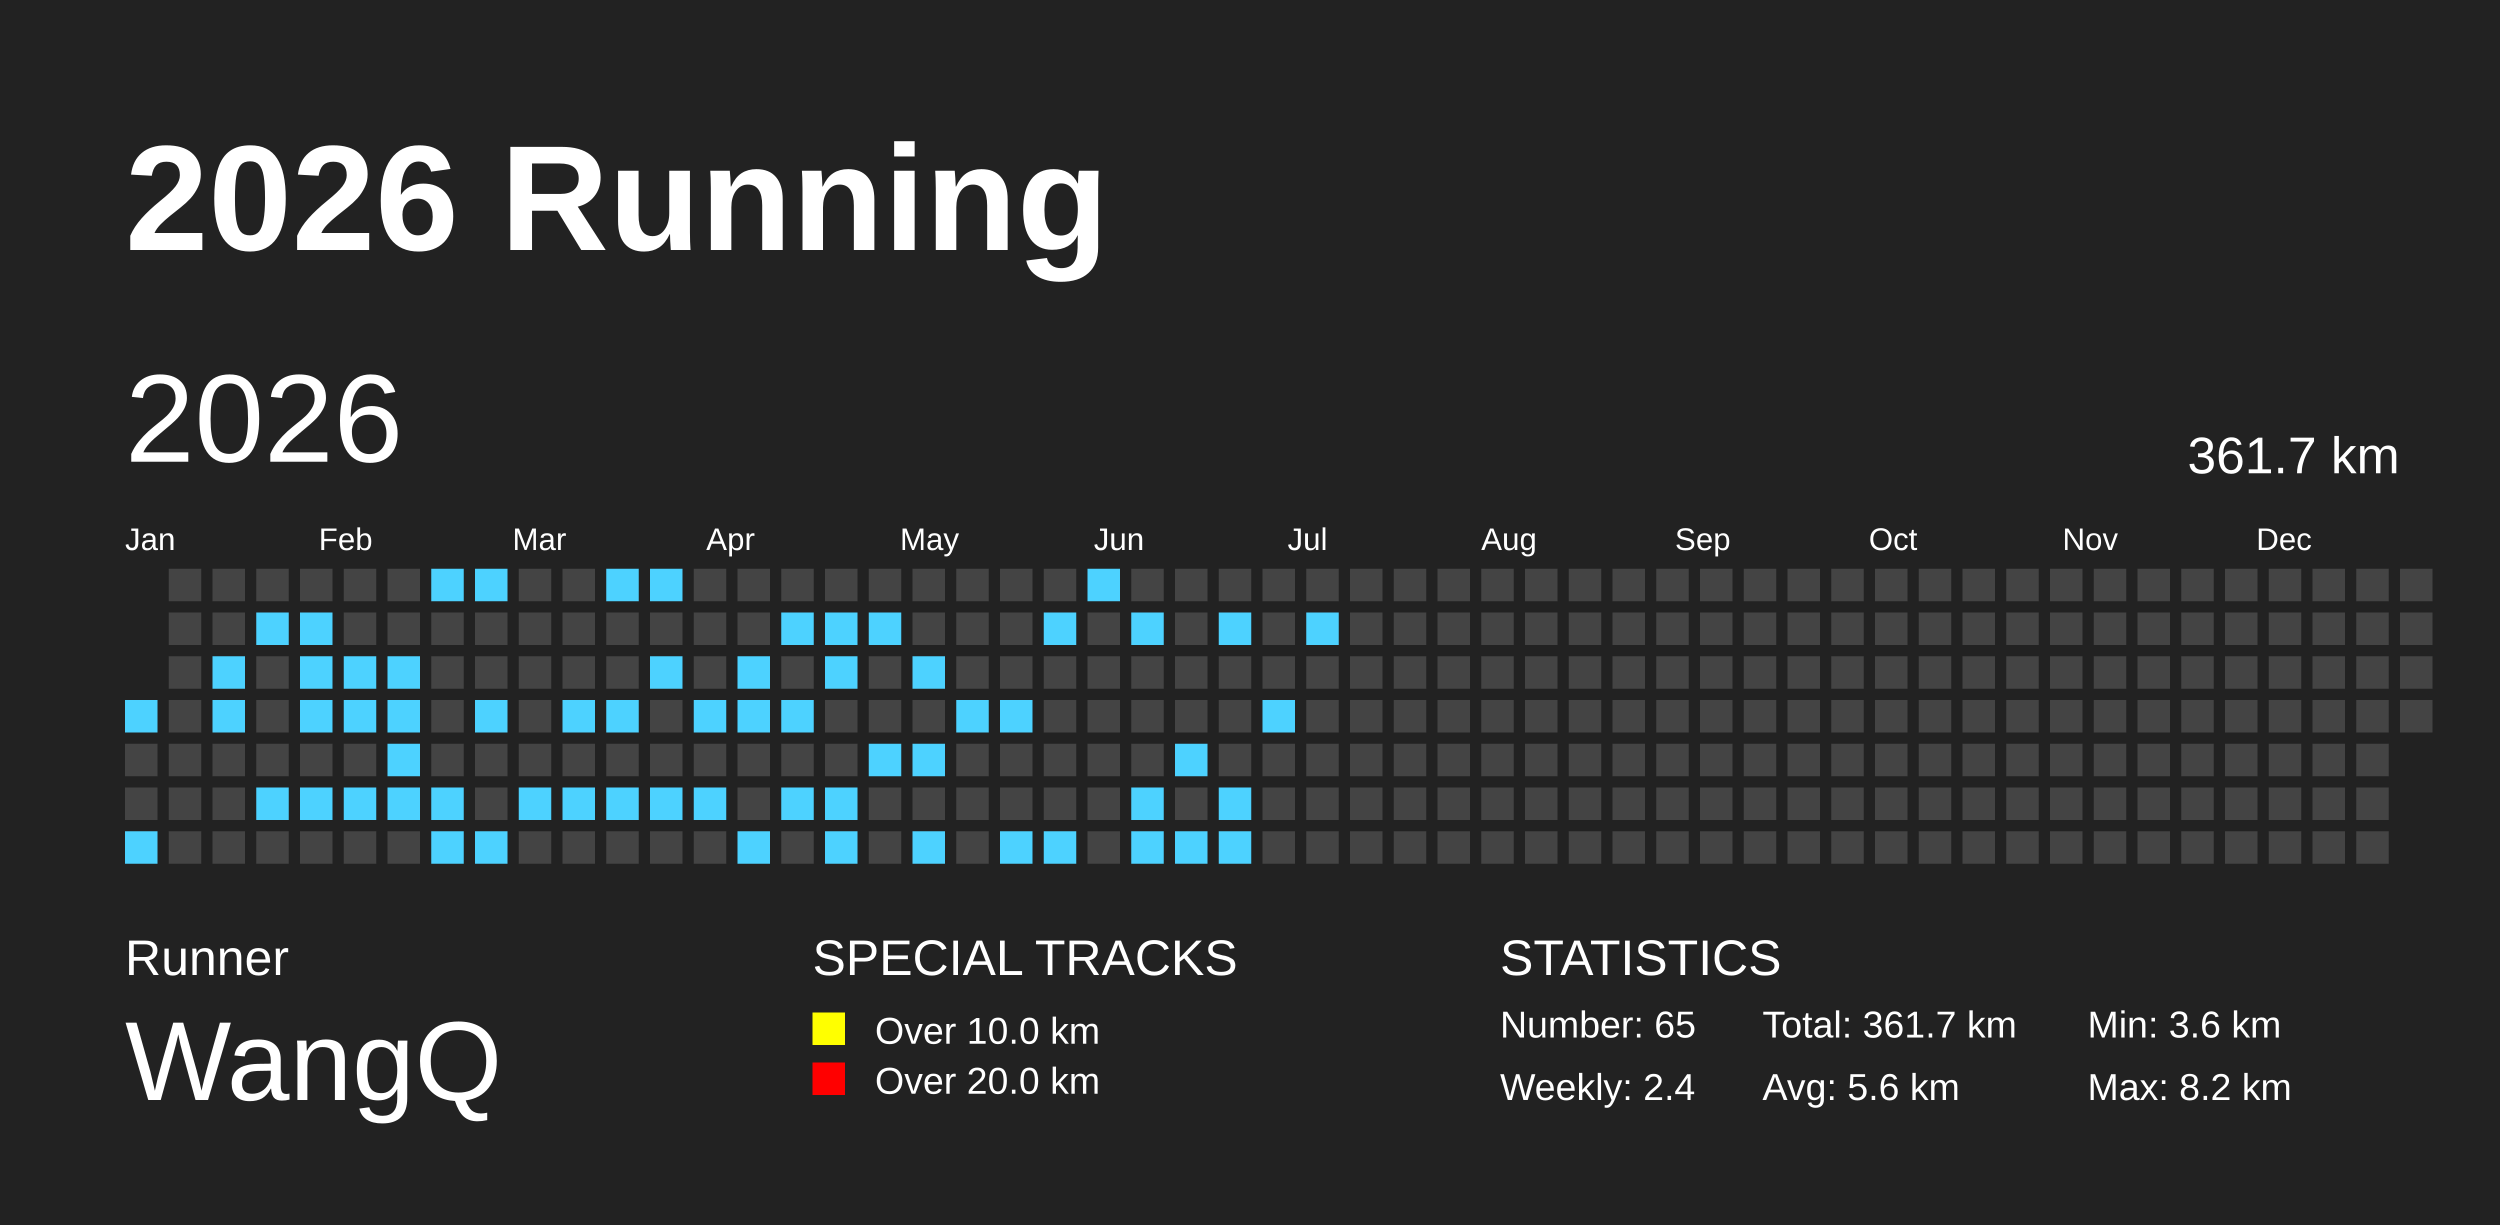
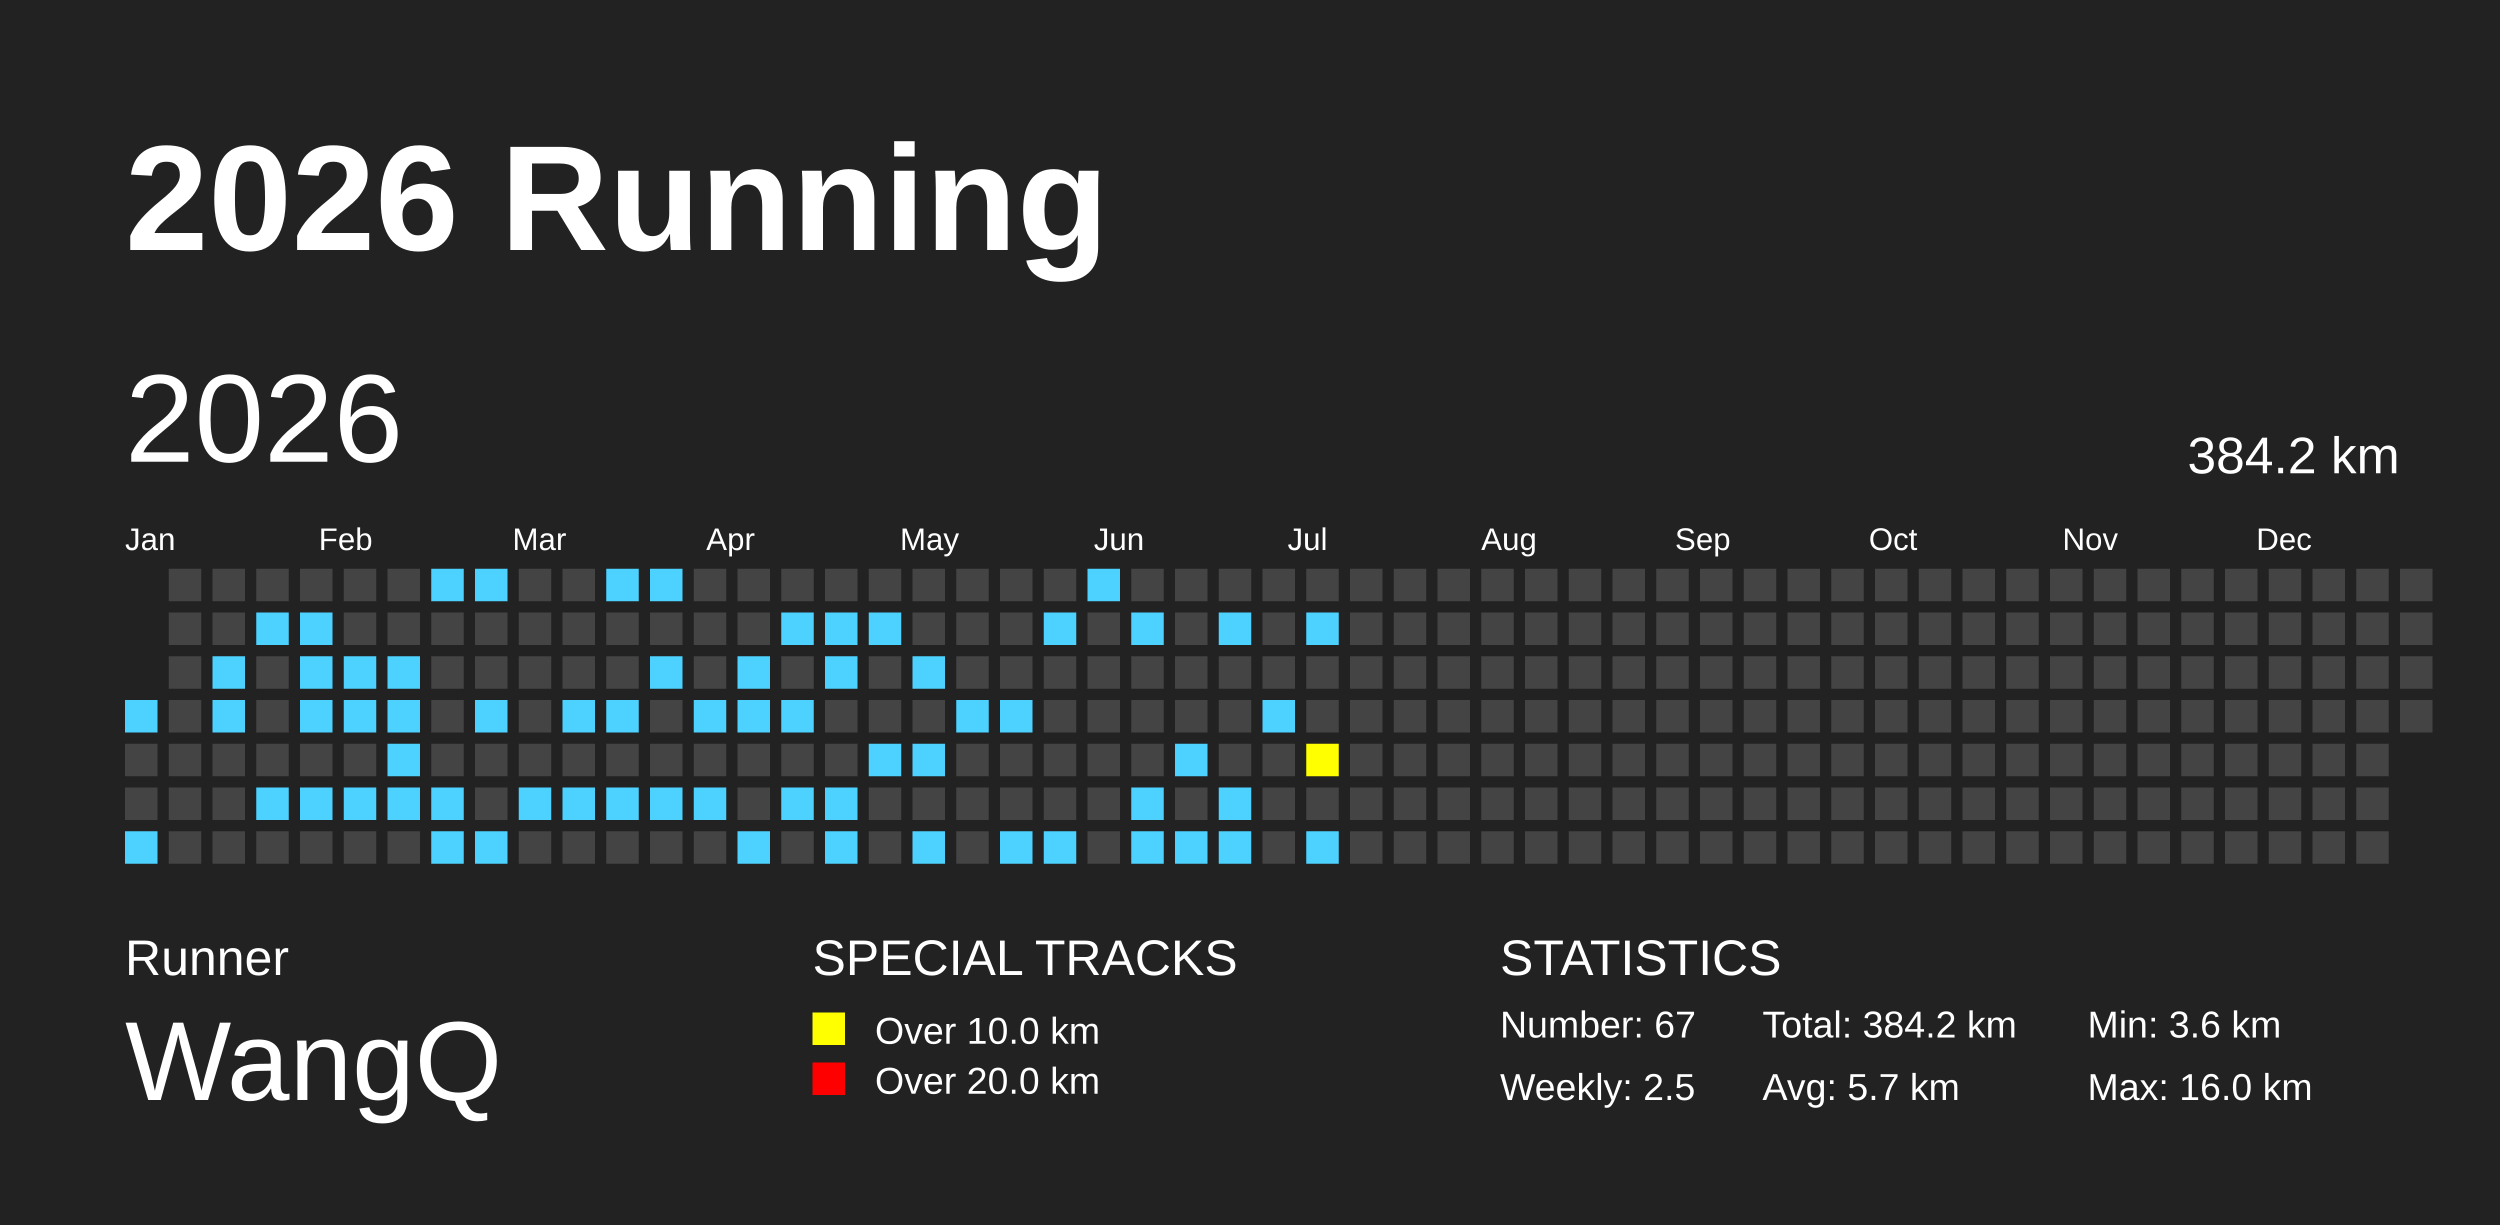
<svg xmlns="http://www.w3.org/2000/svg" baseProfile="full" height="98mm" version="1.1" viewBox="0,0,200,98" width="200mm">
  <defs />
  <rect fill="#222222" height="98" width="200" x="0" y="0" />
  <text fill="#FFFFFF" style="font-size:12px; font-family:Arial; font-weight:bold;" x="10" y="20">2026 Running</text>
  <text fill="#FFFFFF" style="font-size:4px; font-family:Arial" x="10" y="78">Runner</text>
  <text fill="#FFFFFF" style="font-size:9px; font-family:Arial" x="10" y="88">WangQ</text>
  <text fill="#FFFFFF" style="font-size:4px; font-family:Arial" x="65" y="78">SPECIAL TRACKS</text>
  <rect fill="yellow" height="2.6" width="2.6" x="65" y="81" />
  <text fill="#FFFFFF" style="font-size:3px; font-family:Arial" x="70" y="83.5">Over 10.0 km</text>
  <rect fill="red" height="2.6" width="2.6" x="65" y="85" />
  <text fill="#FFFFFF" style="font-size:3px; font-family:Arial" x="70" y="87.5">Over 20.0 km</text>
  <text fill="#FFFFFF" style="font-size:4px; font-family:Arial" x="120" y="78">STATISTICS</text>
-   <text fill="#FFFFFF" style="font-size:3px; font-family:Arial" x="120" y="83">Number: 65</text>
-   <text fill="#FFFFFF" style="font-size:3px; font-family:Arial" x="120" y="88">Weekly: 2.4</text>
-   <text fill="#FFFFFF" style="font-size:3px; font-family:Arial" x="141" y="83">Total: 361.7 km</text>
-   <text fill="#FFFFFF" style="font-size:3px; font-family:Arial" x="141" y="88">Avg: 5.6 km</text>
+   <text fill="#FFFFFF" style="font-size:3px; font-family:Arial" x="120" y="83">Number: 67</text>
+   <text fill="#FFFFFF" style="font-size:3px; font-family:Arial" x="120" y="88">Weekly: 2.5</text>
+   <text fill="#FFFFFF" style="font-size:3px; font-family:Arial" x="141" y="83">Total: 384.2 km</text>
+   <text fill="#FFFFFF" style="font-size:3px; font-family:Arial" x="141" y="88">Avg: 5.7 km</text>
  <text fill="#FFFFFF" style="font-size:3px; font-family:Arial" x="167" y="83">Min: 3.6 km</text>
-   <text fill="#FFFFFF" style="font-size:3px; font-family:Arial" x="167" y="88">Max: 8.2 km</text>
+   <text fill="#FFFFFF" style="font-size:3px; font-family:Arial" x="167" y="88">Max: 16.0 km</text>
  <text dominant-baseline="hanging" fill="#FFFFFF" style="font-size:10.0px; font-family:Arial;" x="10" y="30">2026</text>
-   <text dominant-baseline="hanging" fill="#FFFFFF" style="font-size:4.125px; font-family:Arial;" x="175" y="35">361.7 km</text>
+   <text dominant-baseline="hanging" fill="#FFFFFF" style="font-size:4.125px; font-family:Arial;" x="175" y="35">384.2 km</text>
  <text fill="#FFFFFF" style="font-size:2.5px; font-family:Arial" x="10.0" y="44">Jan</text>
  <text fill="#FFFFFF" style="font-size:2.5px; font-family:Arial" x="25.5" y="44">Feb</text>
  <text fill="#FFFFFF" style="font-size:2.5px; font-family:Arial" x="41.0" y="44">Mar</text>
  <text fill="#FFFFFF" style="font-size:2.5px; font-family:Arial" x="56.5" y="44">Apr</text>
  <text fill="#FFFFFF" style="font-size:2.5px; font-family:Arial" x="72.0" y="44">May</text>
  <text fill="#FFFFFF" style="font-size:2.5px; font-family:Arial" x="87.5" y="44">Jun</text>
  <text fill="#FFFFFF" style="font-size:2.5px; font-family:Arial" x="103.0" y="44">Jul</text>
  <text fill="#FFFFFF" style="font-size:2.5px; font-family:Arial" x="118.5" y="44">Aug</text>
  <text fill="#FFFFFF" style="font-size:2.5px; font-family:Arial" x="134.0" y="44">Sep</text>
  <text fill="#FFFFFF" style="font-size:2.5px; font-family:Arial" x="149.5" y="44">Oct</text>
  <text fill="#FFFFFF" style="font-size:2.5px; font-family:Arial" x="165.0" y="44">Nov</text>
  <text fill="#FFFFFF" style="font-size:2.5px; font-family:Arial" x="180.5" y="44">Dec</text>
  <rect fill="#4DD2FF" height="2.6" width="2.6" x="10.0" y="56.0" />
  <rect fill="#444444" height="2.6" width="2.6" x="10.0" y="59.5" />
  <rect fill="#444444" height="2.6" width="2.6" x="10.0" y="63.0" />
  <rect fill="#4DD2FF" height="2.6" width="2.6" x="10.0" y="66.5" />
  <rect fill="#444444" height="2.6" width="2.6" x="13.5" y="45.5" />
  <rect fill="#444444" height="2.6" width="2.6" x="13.5" y="49.0" />
  <rect fill="#444444" height="2.6" width="2.6" x="13.5" y="52.5" />
  <rect fill="#444444" height="2.6" width="2.6" x="13.5" y="56.0" />
  <rect fill="#444444" height="2.6" width="2.6" x="13.5" y="59.5" />
  <rect fill="#444444" height="2.6" width="2.6" x="13.5" y="63.0" />
  <rect fill="#444444" height="2.6" width="2.6" x="13.5" y="66.5" />
  <rect fill="#444444" height="2.6" width="2.6" x="17.0" y="45.5" />
  <rect fill="#444444" height="2.6" width="2.6" x="17.0" y="49.0" />
  <rect fill="#4DD2FF" height="2.6" width="2.6" x="17.0" y="52.5" />
  <rect fill="#4DD2FF" height="2.6" width="2.6" x="17.0" y="56.0" />
  <rect fill="#444444" height="2.6" width="2.6" x="17.0" y="59.5" />
  <rect fill="#444444" height="2.6" width="2.6" x="17.0" y="63.0" />
  <rect fill="#444444" height="2.6" width="2.6" x="17.0" y="66.5" />
  <rect fill="#444444" height="2.6" width="2.6" x="20.5" y="45.5" />
  <rect fill="#4DD2FF" height="2.6" width="2.6" x="20.5" y="49.0" />
  <rect fill="#444444" height="2.6" width="2.6" x="20.5" y="52.5" />
  <rect fill="#444444" height="2.6" width="2.6" x="20.5" y="56.0" />
  <rect fill="#444444" height="2.6" width="2.6" x="20.5" y="59.5" />
  <rect fill="#4DD2FF" height="2.6" width="2.6" x="20.5" y="63.0" />
  <rect fill="#444444" height="2.6" width="2.6" x="20.5" y="66.5" />
  <rect fill="#444444" height="2.6" width="2.6" x="24.0" y="45.5" />
  <rect fill="#4DD2FF" height="2.6" width="2.6" x="24.0" y="49.0" />
  <rect fill="#4DD2FF" height="2.6" width="2.6" x="24.0" y="52.5" />
  <rect fill="#4DD2FF" height="2.6" width="2.6" x="24.0" y="56.0" />
  <rect fill="#444444" height="2.6" width="2.6" x="24.0" y="59.5" />
  <rect fill="#4DD2FF" height="2.6" width="2.6" x="24.0" y="63.0" />
  <rect fill="#444444" height="2.6" width="2.6" x="24.0" y="66.5" />
  <rect fill="#444444" height="2.6" width="2.6" x="27.5" y="45.5" />
  <rect fill="#444444" height="2.6" width="2.6" x="27.5" y="49.0" />
  <rect fill="#4DD2FF" height="2.6" width="2.6" x="27.5" y="52.5" />
  <rect fill="#4DD2FF" height="2.6" width="2.6" x="27.5" y="56.0" />
  <rect fill="#444444" height="2.6" width="2.6" x="27.5" y="59.5" />
  <rect fill="#4DD2FF" height="2.6" width="2.6" x="27.5" y="63.0" />
  <rect fill="#444444" height="2.6" width="2.6" x="27.5" y="66.5" />
  <rect fill="#444444" height="2.6" width="2.6" x="31.0" y="45.5" />
  <rect fill="#444444" height="2.6" width="2.6" x="31.0" y="49.0" />
  <rect fill="#4DD2FF" height="2.6" width="2.6" x="31.0" y="52.5" />
  <rect fill="#4DD2FF" height="2.6" width="2.6" x="31.0" y="56.0" />
  <rect fill="#4DD2FF" height="2.6" width="2.6" x="31.0" y="59.5" />
  <rect fill="#4DD2FF" height="2.6" width="2.6" x="31.0" y="63.0" />
  <rect fill="#444444" height="2.6" width="2.6" x="31.0" y="66.5" />
  <rect fill="#4DD2FF" height="2.6" width="2.6" x="34.5" y="45.5" />
  <rect fill="#444444" height="2.6" width="2.6" x="34.5" y="49.0" />
  <rect fill="#444444" height="2.6" width="2.6" x="34.5" y="52.5" />
  <rect fill="#444444" height="2.6" width="2.6" x="34.5" y="56.0" />
  <rect fill="#444444" height="2.6" width="2.6" x="34.5" y="59.5" />
  <rect fill="#4DD2FF" height="2.6" width="2.6" x="34.5" y="63.0" />
  <rect fill="#4DD2FF" height="2.6" width="2.6" x="34.5" y="66.5" />
  <rect fill="#4DD2FF" height="2.6" width="2.6" x="38.0" y="45.5" />
  <rect fill="#444444" height="2.6" width="2.6" x="38.0" y="49.0" />
  <rect fill="#444444" height="2.6" width="2.6" x="38.0" y="52.5" />
  <rect fill="#4DD2FF" height="2.6" width="2.6" x="38.0" y="56.0" />
  <rect fill="#444444" height="2.6" width="2.6" x="38.0" y="59.5" />
  <rect fill="#444444" height="2.6" width="2.6" x="38.0" y="63.0" />
  <rect fill="#4DD2FF" height="2.6" width="2.6" x="38.0" y="66.5" />
  <rect fill="#444444" height="2.6" width="2.6" x="41.5" y="45.5" />
  <rect fill="#444444" height="2.6" width="2.6" x="41.5" y="49.0" />
  <rect fill="#444444" height="2.6" width="2.6" x="41.5" y="52.5" />
  <rect fill="#444444" height="2.6" width="2.6" x="41.5" y="56.0" />
  <rect fill="#444444" height="2.6" width="2.6" x="41.5" y="59.5" />
  <rect fill="#4DD2FF" height="2.6" width="2.6" x="41.5" y="63.0" />
  <rect fill="#444444" height="2.6" width="2.6" x="41.5" y="66.5" />
  <rect fill="#444444" height="2.6" width="2.6" x="45.0" y="45.5" />
  <rect fill="#444444" height="2.6" width="2.6" x="45.0" y="49.0" />
  <rect fill="#444444" height="2.6" width="2.6" x="45.0" y="52.5" />
  <rect fill="#4DD2FF" height="2.6" width="2.6" x="45.0" y="56.0" />
  <rect fill="#444444" height="2.6" width="2.6" x="45.0" y="59.5" />
  <rect fill="#4DD2FF" height="2.6" width="2.6" x="45.0" y="63.0" />
  <rect fill="#444444" height="2.6" width="2.6" x="45.0" y="66.5" />
  <rect fill="#4DD2FF" height="2.6" width="2.6" x="48.5" y="45.5" />
  <rect fill="#444444" height="2.6" width="2.6" x="48.5" y="49.0" />
  <rect fill="#444444" height="2.6" width="2.6" x="48.5" y="52.5" />
  <rect fill="#4DD2FF" height="2.6" width="2.6" x="48.5" y="56.0" />
  <rect fill="#444444" height="2.6" width="2.6" x="48.5" y="59.5" />
  <rect fill="#4DD2FF" height="2.6" width="2.6" x="48.5" y="63.0" />
  <rect fill="#444444" height="2.6" width="2.6" x="48.5" y="66.5" />
  <rect fill="#4DD2FF" height="2.6" width="2.6" x="52.0" y="45.5" />
  <rect fill="#444444" height="2.6" width="2.6" x="52.0" y="49.0" />
  <rect fill="#4DD2FF" height="2.6" width="2.6" x="52.0" y="52.5" />
  <rect fill="#444444" height="2.6" width="2.6" x="52.0" y="56.0" />
  <rect fill="#444444" height="2.6" width="2.6" x="52.0" y="59.5" />
  <rect fill="#4DD2FF" height="2.6" width="2.6" x="52.0" y="63.0" />
  <rect fill="#444444" height="2.6" width="2.6" x="52.0" y="66.5" />
  <rect fill="#444444" height="2.6" width="2.6" x="55.5" y="45.5" />
  <rect fill="#444444" height="2.6" width="2.6" x="55.5" y="49.0" />
  <rect fill="#444444" height="2.6" width="2.6" x="55.5" y="52.5" />
  <rect fill="#4DD2FF" height="2.6" width="2.6" x="55.5" y="56.0" />
  <rect fill="#444444" height="2.6" width="2.6" x="55.5" y="59.5" />
  <rect fill="#4DD2FF" height="2.6" width="2.6" x="55.5" y="63.0" />
  <rect fill="#444444" height="2.6" width="2.6" x="55.5" y="66.5" />
  <rect fill="#444444" height="2.6" width="2.6" x="59.0" y="45.5" />
  <rect fill="#444444" height="2.6" width="2.6" x="59.0" y="49.0" />
  <rect fill="#4DD2FF" height="2.6" width="2.6" x="59.0" y="52.5" />
  <rect fill="#4DD2FF" height="2.6" width="2.6" x="59.0" y="56.0" />
  <rect fill="#444444" height="2.6" width="2.6" x="59.0" y="59.5" />
  <rect fill="#444444" height="2.6" width="2.6" x="59.0" y="63.0" />
  <rect fill="#4DD2FF" height="2.6" width="2.6" x="59.0" y="66.5" />
  <rect fill="#444444" height="2.6" width="2.6" x="62.5" y="45.5" />
  <rect fill="#4DD2FF" height="2.6" width="2.6" x="62.5" y="49.0" />
  <rect fill="#444444" height="2.6" width="2.6" x="62.5" y="52.5" />
  <rect fill="#4DD2FF" height="2.6" width="2.6" x="62.5" y="56.0" />
  <rect fill="#444444" height="2.6" width="2.6" x="62.5" y="59.5" />
  <rect fill="#4DD2FF" height="2.6" width="2.6" x="62.5" y="63.0" />
  <rect fill="#444444" height="2.6" width="2.6" x="62.5" y="66.5" />
  <rect fill="#444444" height="2.6" width="2.6" x="66.0" y="45.5" />
  <rect fill="#4DD2FF" height="2.6" width="2.6" x="66.0" y="49.0" />
  <rect fill="#4DD2FF" height="2.6" width="2.6" x="66.0" y="52.5" />
  <rect fill="#444444" height="2.6" width="2.6" x="66.0" y="56.0" />
  <rect fill="#444444" height="2.6" width="2.6" x="66.0" y="59.5" />
  <rect fill="#4DD2FF" height="2.6" width="2.6" x="66.0" y="63.0" />
  <rect fill="#4DD2FF" height="2.6" width="2.6" x="66.0" y="66.5" />
  <rect fill="#444444" height="2.6" width="2.6" x="69.5" y="45.5" />
  <rect fill="#4DD2FF" height="2.6" width="2.6" x="69.5" y="49.0" />
  <rect fill="#444444" height="2.6" width="2.6" x="69.5" y="52.5" />
  <rect fill="#444444" height="2.6" width="2.6" x="69.5" y="56.0" />
  <rect fill="#4DD2FF" height="2.6" width="2.6" x="69.5" y="59.5" />
  <rect fill="#444444" height="2.6" width="2.6" x="69.5" y="63.0" />
  <rect fill="#444444" height="2.6" width="2.6" x="69.5" y="66.5" />
  <rect fill="#444444" height="2.6" width="2.6" x="73.0" y="45.5" />
  <rect fill="#444444" height="2.6" width="2.6" x="73.0" y="49.0" />
  <rect fill="#4DD2FF" height="2.6" width="2.6" x="73.0" y="52.5" />
  <rect fill="#444444" height="2.6" width="2.6" x="73.0" y="56.0" />
  <rect fill="#4DD2FF" height="2.6" width="2.6" x="73.0" y="59.5" />
  <rect fill="#444444" height="2.6" width="2.6" x="73.0" y="63.0" />
  <rect fill="#4DD2FF" height="2.6" width="2.6" x="73.0" y="66.5" />
  <rect fill="#444444" height="2.6" width="2.6" x="76.5" y="45.5" />
  <rect fill="#444444" height="2.6" width="2.6" x="76.5" y="49.0" />
  <rect fill="#444444" height="2.6" width="2.6" x="76.5" y="52.5" />
  <rect fill="#4DD2FF" height="2.6" width="2.6" x="76.5" y="56.0" />
  <rect fill="#444444" height="2.6" width="2.6" x="76.5" y="59.5" />
  <rect fill="#444444" height="2.6" width="2.6" x="76.5" y="63.0" />
  <rect fill="#444444" height="2.6" width="2.6" x="76.5" y="66.5" />
  <rect fill="#444444" height="2.6" width="2.6" x="80.0" y="45.5" />
  <rect fill="#444444" height="2.6" width="2.6" x="80.0" y="49.0" />
  <rect fill="#444444" height="2.6" width="2.6" x="80.0" y="52.5" />
  <rect fill="#4DD2FF" height="2.6" width="2.6" x="80.0" y="56.0" />
  <rect fill="#444444" height="2.6" width="2.6" x="80.0" y="59.5" />
  <rect fill="#444444" height="2.6" width="2.6" x="80.0" y="63.0" />
  <rect fill="#4DD2FF" height="2.6" width="2.6" x="80.0" y="66.5" />
  <rect fill="#444444" height="2.6" width="2.6" x="83.5" y="45.5" />
  <rect fill="#4DD2FF" height="2.6" width="2.6" x="83.5" y="49.0" />
  <rect fill="#444444" height="2.6" width="2.6" x="83.5" y="52.5" />
  <rect fill="#444444" height="2.6" width="2.6" x="83.5" y="56.0" />
  <rect fill="#444444" height="2.6" width="2.6" x="83.5" y="59.5" />
  <rect fill="#444444" height="2.6" width="2.6" x="83.5" y="63.0" />
  <rect fill="#4DD2FF" height="2.6" width="2.6" x="83.5" y="66.5" />
  <rect fill="#4DD2FF" height="2.6" width="2.6" x="87.0" y="45.5" />
  <rect fill="#444444" height="2.6" width="2.6" x="87.0" y="49.0" />
  <rect fill="#444444" height="2.6" width="2.6" x="87.0" y="52.5" />
  <rect fill="#444444" height="2.6" width="2.6" x="87.0" y="56.0" />
  <rect fill="#444444" height="2.6" width="2.6" x="87.0" y="59.5" />
  <rect fill="#444444" height="2.6" width="2.6" x="87.0" y="63.0" />
  <rect fill="#444444" height="2.6" width="2.6" x="87.0" y="66.5" />
  <rect fill="#444444" height="2.6" width="2.6" x="90.5" y="45.5" />
  <rect fill="#4DD2FF" height="2.6" width="2.6" x="90.5" y="49.0" />
  <rect fill="#444444" height="2.6" width="2.6" x="90.5" y="52.5" />
  <rect fill="#444444" height="2.6" width="2.6" x="90.5" y="56.0" />
  <rect fill="#444444" height="2.6" width="2.6" x="90.5" y="59.5" />
  <rect fill="#4DD2FF" height="2.6" width="2.6" x="90.5" y="63.0" />
  <rect fill="#4DD2FF" height="2.6" width="2.6" x="90.5" y="66.5" />
  <rect fill="#444444" height="2.6" width="2.6" x="94.0" y="45.5" />
  <rect fill="#444444" height="2.6" width="2.6" x="94.0" y="49.0" />
  <rect fill="#444444" height="2.6" width="2.6" x="94.0" y="52.5" />
  <rect fill="#444444" height="2.6" width="2.6" x="94.0" y="56.0" />
  <rect fill="#4DD2FF" height="2.6" width="2.6" x="94.0" y="59.5" />
  <rect fill="#444444" height="2.6" width="2.6" x="94.0" y="63.0" />
  <rect fill="#4DD2FF" height="2.6" width="2.6" x="94.0" y="66.5" />
  <rect fill="#444444" height="2.6" width="2.6" x="97.5" y="45.5" />
  <rect fill="#4DD2FF" height="2.6" width="2.6" x="97.5" y="49.0" />
  <rect fill="#444444" height="2.6" width="2.6" x="97.5" y="52.5" />
  <rect fill="#444444" height="2.6" width="2.6" x="97.5" y="56.0" />
  <rect fill="#444444" height="2.6" width="2.6" x="97.5" y="59.5" />
  <rect fill="#4DD2FF" height="2.6" width="2.6" x="97.5" y="63.0" />
  <rect fill="#4DD2FF" height="2.6" width="2.6" x="97.5" y="66.5" />
  <rect fill="#444444" height="2.6" width="2.6" x="101.0" y="45.5" />
  <rect fill="#444444" height="2.6" width="2.6" x="101.0" y="49.0" />
  <rect fill="#444444" height="2.6" width="2.6" x="101.0" y="52.5" />
  <rect fill="#4DD2FF" height="2.6" width="2.6" x="101.0" y="56.0" />
  <rect fill="#444444" height="2.6" width="2.6" x="101.0" y="59.5" />
  <rect fill="#444444" height="2.6" width="2.6" x="101.0" y="63.0" />
  <rect fill="#444444" height="2.6" width="2.6" x="101.0" y="66.5" />
  <rect fill="#444444" height="2.6" width="2.6" x="104.5" y="45.5" />
  <rect fill="#4DD2FF" height="2.6" width="2.6" x="104.5" y="49.0" />
  <rect fill="#444444" height="2.6" width="2.6" x="104.5" y="52.5" />
  <rect fill="#444444" height="2.6" width="2.6" x="104.5" y="56.0" />
-   <rect fill="#444444" height="2.6" width="2.6" x="104.5" y="59.5" />
+   <rect fill="yellow" height="2.6" width="2.6" x="104.5" y="59.5" />
  <rect fill="#444444" height="2.6" width="2.6" x="104.5" y="63.0" />
-   <rect fill="#444444" height="2.6" width="2.6" x="104.5" y="66.5" />
+   <rect fill="#4DD2FF" height="2.6" width="2.6" x="104.5" y="66.5" />
  <rect fill="#444444" height="2.6" width="2.6" x="108.0" y="45.5" />
  <rect fill="#444444" height="2.6" width="2.6" x="108.0" y="49.0" />
  <rect fill="#444444" height="2.6" width="2.6" x="108.0" y="52.5" />
  <rect fill="#444444" height="2.6" width="2.6" x="108.0" y="56.0" />
  <rect fill="#444444" height="2.6" width="2.6" x="108.0" y="59.5" />
  <rect fill="#444444" height="2.6" width="2.6" x="108.0" y="63.0" />
  <rect fill="#444444" height="2.6" width="2.6" x="108.0" y="66.5" />
  <rect fill="#444444" height="2.6" width="2.6" x="111.5" y="45.5" />
  <rect fill="#444444" height="2.6" width="2.6" x="111.5" y="49.0" />
  <rect fill="#444444" height="2.6" width="2.6" x="111.5" y="52.5" />
  <rect fill="#444444" height="2.6" width="2.6" x="111.5" y="56.0" />
  <rect fill="#444444" height="2.6" width="2.6" x="111.5" y="59.5" />
  <rect fill="#444444" height="2.6" width="2.6" x="111.5" y="63.0" />
  <rect fill="#444444" height="2.6" width="2.6" x="111.5" y="66.5" />
  <rect fill="#444444" height="2.6" width="2.6" x="115.0" y="45.5" />
  <rect fill="#444444" height="2.6" width="2.6" x="115.0" y="49.0" />
  <rect fill="#444444" height="2.6" width="2.6" x="115.0" y="52.5" />
  <rect fill="#444444" height="2.6" width="2.6" x="115.0" y="56.0" />
  <rect fill="#444444" height="2.6" width="2.6" x="115.0" y="59.5" />
  <rect fill="#444444" height="2.6" width="2.6" x="115.0" y="63.0" />
  <rect fill="#444444" height="2.6" width="2.6" x="115.0" y="66.5" />
  <rect fill="#444444" height="2.6" width="2.6" x="118.5" y="45.5" />
  <rect fill="#444444" height="2.6" width="2.6" x="118.5" y="49.0" />
  <rect fill="#444444" height="2.6" width="2.6" x="118.5" y="52.5" />
  <rect fill="#444444" height="2.6" width="2.6" x="118.5" y="56.0" />
  <rect fill="#444444" height="2.6" width="2.6" x="118.5" y="59.5" />
  <rect fill="#444444" height="2.6" width="2.6" x="118.5" y="63.0" />
  <rect fill="#444444" height="2.6" width="2.6" x="118.5" y="66.5" />
  <rect fill="#444444" height="2.6" width="2.6" x="122.0" y="45.5" />
  <rect fill="#444444" height="2.6" width="2.6" x="122.0" y="49.0" />
  <rect fill="#444444" height="2.6" width="2.6" x="122.0" y="52.5" />
  <rect fill="#444444" height="2.6" width="2.6" x="122.0" y="56.0" />
  <rect fill="#444444" height="2.6" width="2.6" x="122.0" y="59.5" />
  <rect fill="#444444" height="2.6" width="2.6" x="122.0" y="63.0" />
  <rect fill="#444444" height="2.6" width="2.6" x="122.0" y="66.5" />
  <rect fill="#444444" height="2.6" width="2.6" x="125.5" y="45.5" />
  <rect fill="#444444" height="2.6" width="2.6" x="125.5" y="49.0" />
  <rect fill="#444444" height="2.6" width="2.6" x="125.5" y="52.5" />
  <rect fill="#444444" height="2.6" width="2.6" x="125.5" y="56.0" />
  <rect fill="#444444" height="2.6" width="2.6" x="125.5" y="59.5" />
  <rect fill="#444444" height="2.6" width="2.6" x="125.5" y="63.0" />
  <rect fill="#444444" height="2.6" width="2.6" x="125.5" y="66.5" />
  <rect fill="#444444" height="2.6" width="2.6" x="129.0" y="45.5" />
  <rect fill="#444444" height="2.6" width="2.6" x="129.0" y="49.0" />
  <rect fill="#444444" height="2.6" width="2.6" x="129.0" y="52.5" />
  <rect fill="#444444" height="2.6" width="2.6" x="129.0" y="56.0" />
  <rect fill="#444444" height="2.6" width="2.6" x="129.0" y="59.5" />
  <rect fill="#444444" height="2.6" width="2.6" x="129.0" y="63.0" />
  <rect fill="#444444" height="2.6" width="2.6" x="129.0" y="66.5" />
  <rect fill="#444444" height="2.6" width="2.6" x="132.5" y="45.5" />
  <rect fill="#444444" height="2.6" width="2.6" x="132.5" y="49.0" />
  <rect fill="#444444" height="2.6" width="2.6" x="132.5" y="52.5" />
  <rect fill="#444444" height="2.6" width="2.6" x="132.5" y="56.0" />
  <rect fill="#444444" height="2.6" width="2.6" x="132.5" y="59.5" />
  <rect fill="#444444" height="2.6" width="2.6" x="132.5" y="63.0" />
  <rect fill="#444444" height="2.6" width="2.6" x="132.5" y="66.5" />
  <rect fill="#444444" height="2.6" width="2.6" x="136.0" y="45.5" />
  <rect fill="#444444" height="2.6" width="2.6" x="136.0" y="49.0" />
  <rect fill="#444444" height="2.6" width="2.6" x="136.0" y="52.5" />
  <rect fill="#444444" height="2.6" width="2.6" x="136.0" y="56.0" />
  <rect fill="#444444" height="2.6" width="2.6" x="136.0" y="59.5" />
  <rect fill="#444444" height="2.6" width="2.6" x="136.0" y="63.0" />
  <rect fill="#444444" height="2.6" width="2.6" x="136.0" y="66.5" />
  <rect fill="#444444" height="2.6" width="2.6" x="139.5" y="45.5" />
  <rect fill="#444444" height="2.6" width="2.6" x="139.5" y="49.0" />
  <rect fill="#444444" height="2.6" width="2.6" x="139.5" y="52.5" />
  <rect fill="#444444" height="2.6" width="2.6" x="139.5" y="56.0" />
  <rect fill="#444444" height="2.6" width="2.6" x="139.5" y="59.5" />
  <rect fill="#444444" height="2.6" width="2.6" x="139.5" y="63.0" />
  <rect fill="#444444" height="2.6" width="2.6" x="139.5" y="66.5" />
  <rect fill="#444444" height="2.6" width="2.6" x="143.0" y="45.5" />
  <rect fill="#444444" height="2.6" width="2.6" x="143.0" y="49.0" />
  <rect fill="#444444" height="2.6" width="2.6" x="143.0" y="52.5" />
  <rect fill="#444444" height="2.6" width="2.6" x="143.0" y="56.0" />
  <rect fill="#444444" height="2.6" width="2.6" x="143.0" y="59.5" />
  <rect fill="#444444" height="2.6" width="2.6" x="143.0" y="63.0" />
  <rect fill="#444444" height="2.6" width="2.6" x="143.0" y="66.5" />
  <rect fill="#444444" height="2.6" width="2.6" x="146.5" y="45.5" />
  <rect fill="#444444" height="2.6" width="2.6" x="146.5" y="49.0" />
  <rect fill="#444444" height="2.6" width="2.6" x="146.5" y="52.5" />
  <rect fill="#444444" height="2.6" width="2.6" x="146.5" y="56.0" />
  <rect fill="#444444" height="2.6" width="2.6" x="146.5" y="59.5" />
  <rect fill="#444444" height="2.6" width="2.6" x="146.5" y="63.0" />
  <rect fill="#444444" height="2.6" width="2.6" x="146.5" y="66.5" />
  <rect fill="#444444" height="2.6" width="2.6" x="150.0" y="45.5" />
  <rect fill="#444444" height="2.6" width="2.6" x="150.0" y="49.0" />
  <rect fill="#444444" height="2.6" width="2.6" x="150.0" y="52.5" />
  <rect fill="#444444" height="2.6" width="2.6" x="150.0" y="56.0" />
  <rect fill="#444444" height="2.6" width="2.6" x="150.0" y="59.5" />
  <rect fill="#444444" height="2.6" width="2.6" x="150.0" y="63.0" />
  <rect fill="#444444" height="2.6" width="2.6" x="150.0" y="66.5" />
  <rect fill="#444444" height="2.6" width="2.6" x="153.5" y="45.5" />
  <rect fill="#444444" height="2.6" width="2.6" x="153.5" y="49.0" />
  <rect fill="#444444" height="2.6" width="2.6" x="153.5" y="52.5" />
  <rect fill="#444444" height="2.6" width="2.6" x="153.5" y="56.0" />
  <rect fill="#444444" height="2.6" width="2.6" x="153.5" y="59.5" />
  <rect fill="#444444" height="2.6" width="2.6" x="153.5" y="63.0" />
  <rect fill="#444444" height="2.6" width="2.6" x="153.5" y="66.5" />
  <rect fill="#444444" height="2.6" width="2.6" x="157.0" y="45.5" />
  <rect fill="#444444" height="2.6" width="2.6" x="157.0" y="49.0" />
  <rect fill="#444444" height="2.6" width="2.6" x="157.0" y="52.5" />
  <rect fill="#444444" height="2.6" width="2.6" x="157.0" y="56.0" />
  <rect fill="#444444" height="2.6" width="2.6" x="157.0" y="59.5" />
  <rect fill="#444444" height="2.6" width="2.6" x="157.0" y="63.0" />
  <rect fill="#444444" height="2.6" width="2.6" x="157.0" y="66.5" />
  <rect fill="#444444" height="2.6" width="2.6" x="160.5" y="45.5" />
  <rect fill="#444444" height="2.6" width="2.6" x="160.5" y="49.0" />
  <rect fill="#444444" height="2.6" width="2.6" x="160.5" y="52.5" />
  <rect fill="#444444" height="2.6" width="2.6" x="160.5" y="56.0" />
  <rect fill="#444444" height="2.6" width="2.6" x="160.5" y="59.5" />
  <rect fill="#444444" height="2.6" width="2.6" x="160.5" y="63.0" />
  <rect fill="#444444" height="2.6" width="2.6" x="160.5" y="66.5" />
  <rect fill="#444444" height="2.6" width="2.6" x="164.0" y="45.5" />
  <rect fill="#444444" height="2.6" width="2.6" x="164.0" y="49.0" />
  <rect fill="#444444" height="2.6" width="2.6" x="164.0" y="52.5" />
  <rect fill="#444444" height="2.6" width="2.6" x="164.0" y="56.0" />
  <rect fill="#444444" height="2.6" width="2.6" x="164.0" y="59.5" />
  <rect fill="#444444" height="2.6" width="2.6" x="164.0" y="63.0" />
  <rect fill="#444444" height="2.6" width="2.6" x="164.0" y="66.5" />
  <rect fill="#444444" height="2.6" width="2.6" x="167.5" y="45.5" />
  <rect fill="#444444" height="2.6" width="2.6" x="167.5" y="49.0" />
  <rect fill="#444444" height="2.6" width="2.6" x="167.5" y="52.5" />
  <rect fill="#444444" height="2.6" width="2.6" x="167.5" y="56.0" />
  <rect fill="#444444" height="2.6" width="2.6" x="167.5" y="59.5" />
  <rect fill="#444444" height="2.6" width="2.6" x="167.5" y="63.0" />
  <rect fill="#444444" height="2.6" width="2.6" x="167.5" y="66.5" />
  <rect fill="#444444" height="2.6" width="2.6" x="171.0" y="45.5" />
  <rect fill="#444444" height="2.6" width="2.6" x="171.0" y="49.0" />
  <rect fill="#444444" height="2.6" width="2.6" x="171.0" y="52.5" />
  <rect fill="#444444" height="2.6" width="2.6" x="171.0" y="56.0" />
  <rect fill="#444444" height="2.6" width="2.6" x="171.0" y="59.5" />
  <rect fill="#444444" height="2.6" width="2.6" x="171.0" y="63.0" />
  <rect fill="#444444" height="2.6" width="2.6" x="171.0" y="66.5" />
  <rect fill="#444444" height="2.6" width="2.6" x="174.5" y="45.5" />
  <rect fill="#444444" height="2.6" width="2.6" x="174.5" y="49.0" />
  <rect fill="#444444" height="2.6" width="2.6" x="174.5" y="52.5" />
  <rect fill="#444444" height="2.6" width="2.6" x="174.5" y="56.0" />
  <rect fill="#444444" height="2.6" width="2.6" x="174.5" y="59.5" />
  <rect fill="#444444" height="2.6" width="2.6" x="174.5" y="63.0" />
  <rect fill="#444444" height="2.6" width="2.6" x="174.5" y="66.5" />
  <rect fill="#444444" height="2.6" width="2.6" x="178.0" y="45.5" />
  <rect fill="#444444" height="2.6" width="2.6" x="178.0" y="49.0" />
  <rect fill="#444444" height="2.6" width="2.6" x="178.0" y="52.5" />
  <rect fill="#444444" height="2.6" width="2.6" x="178.0" y="56.0" />
  <rect fill="#444444" height="2.6" width="2.6" x="178.0" y="59.5" />
  <rect fill="#444444" height="2.6" width="2.6" x="178.0" y="63.0" />
  <rect fill="#444444" height="2.6" width="2.6" x="178.0" y="66.5" />
  <rect fill="#444444" height="2.6" width="2.6" x="181.5" y="45.5" />
  <rect fill="#444444" height="2.6" width="2.6" x="181.5" y="49.0" />
  <rect fill="#444444" height="2.6" width="2.6" x="181.5" y="52.5" />
  <rect fill="#444444" height="2.6" width="2.6" x="181.5" y="56.0" />
  <rect fill="#444444" height="2.6" width="2.6" x="181.5" y="59.5" />
  <rect fill="#444444" height="2.6" width="2.6" x="181.5" y="63.0" />
  <rect fill="#444444" height="2.6" width="2.6" x="181.5" y="66.5" />
  <rect fill="#444444" height="2.6" width="2.6" x="185.0" y="45.5" />
  <rect fill="#444444" height="2.6" width="2.6" x="185.0" y="49.0" />
  <rect fill="#444444" height="2.6" width="2.6" x="185.0" y="52.5" />
  <rect fill="#444444" height="2.6" width="2.6" x="185.0" y="56.0" />
  <rect fill="#444444" height="2.6" width="2.6" x="185.0" y="59.5" />
  <rect fill="#444444" height="2.6" width="2.6" x="185.0" y="63.0" />
  <rect fill="#444444" height="2.6" width="2.6" x="185.0" y="66.5" />
  <rect fill="#444444" height="2.6" width="2.6" x="188.5" y="45.5" />
  <rect fill="#444444" height="2.6" width="2.6" x="188.5" y="49.0" />
  <rect fill="#444444" height="2.6" width="2.6" x="188.5" y="52.5" />
  <rect fill="#444444" height="2.6" width="2.6" x="188.5" y="56.0" />
  <rect fill="#444444" height="2.6" width="2.6" x="188.5" y="59.5" />
  <rect fill="#444444" height="2.6" width="2.6" x="188.5" y="63.0" />
  <rect fill="#444444" height="2.6" width="2.6" x="188.5" y="66.5" />
  <rect fill="#444444" height="2.6" width="2.6" x="192.0" y="45.5" />
  <rect fill="#444444" height="2.6" width="2.6" x="192.0" y="49.0" />
  <rect fill="#444444" height="2.6" width="2.6" x="192.0" y="52.5" />
  <rect fill="#444444" height="2.6" width="2.6" x="192.0" y="56.0" />
</svg>
